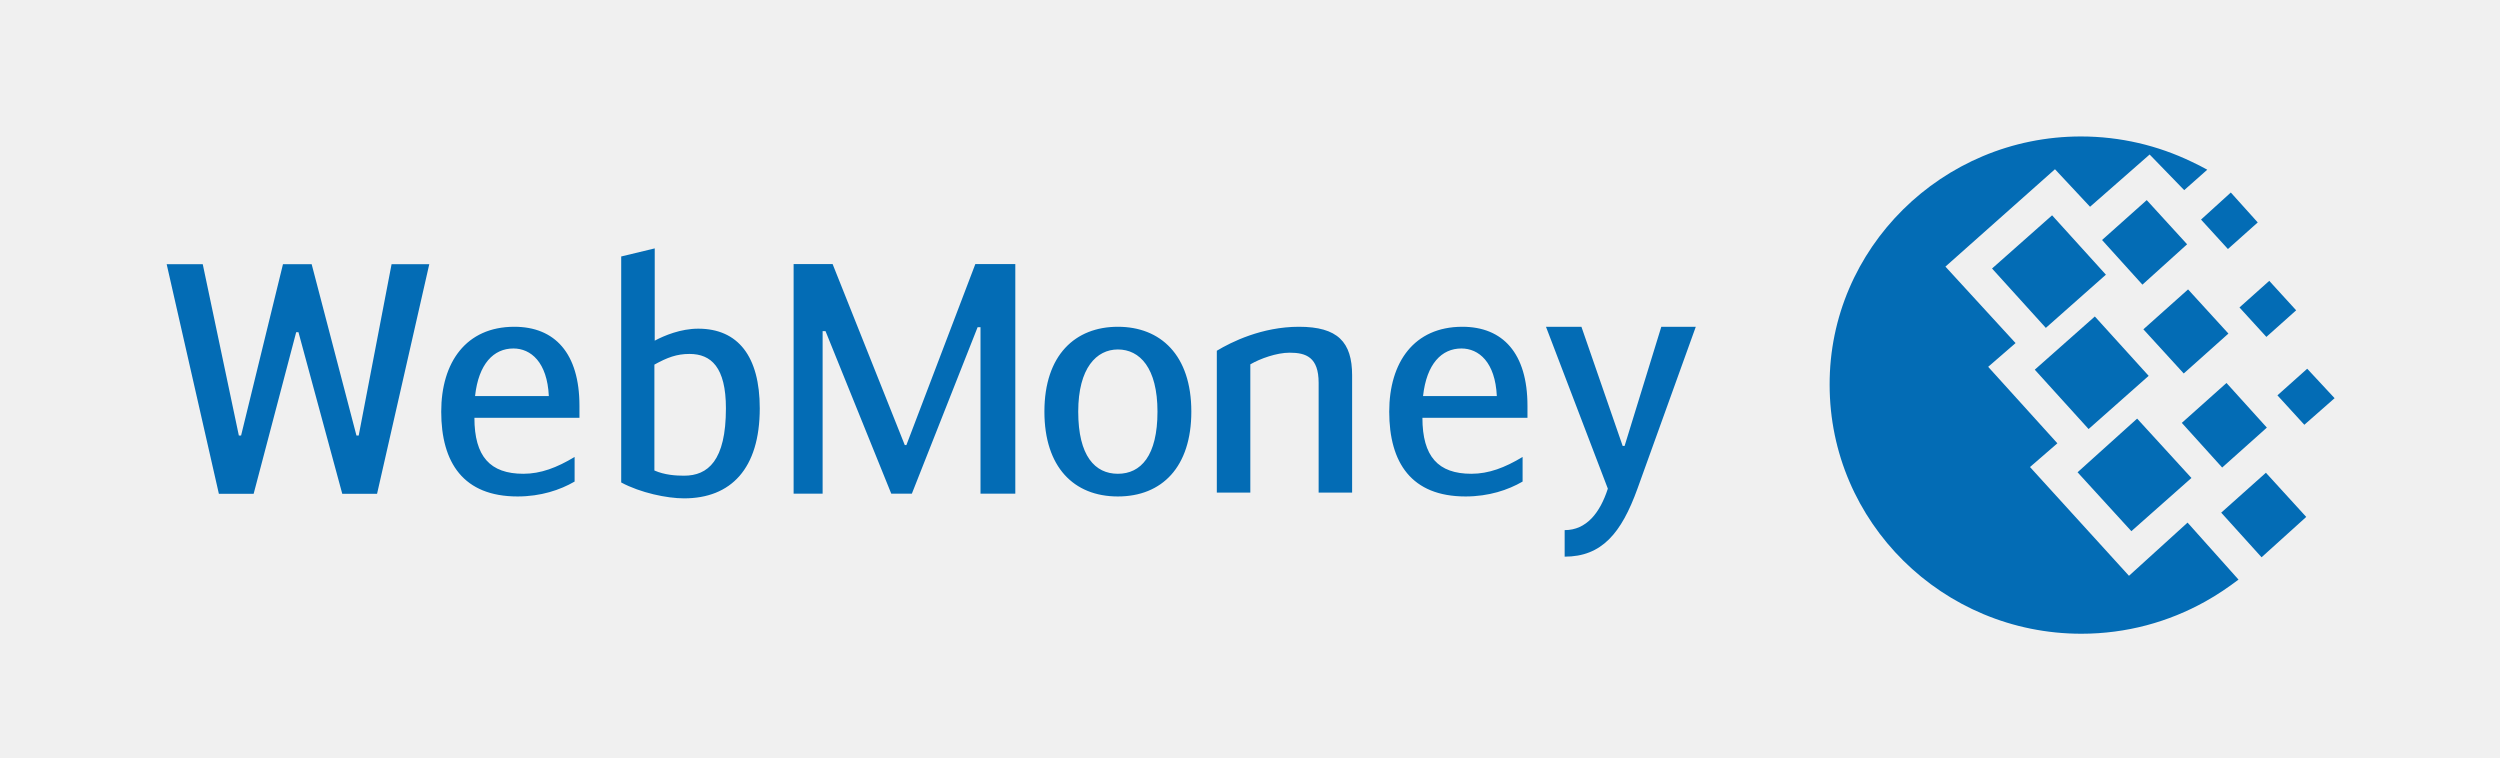
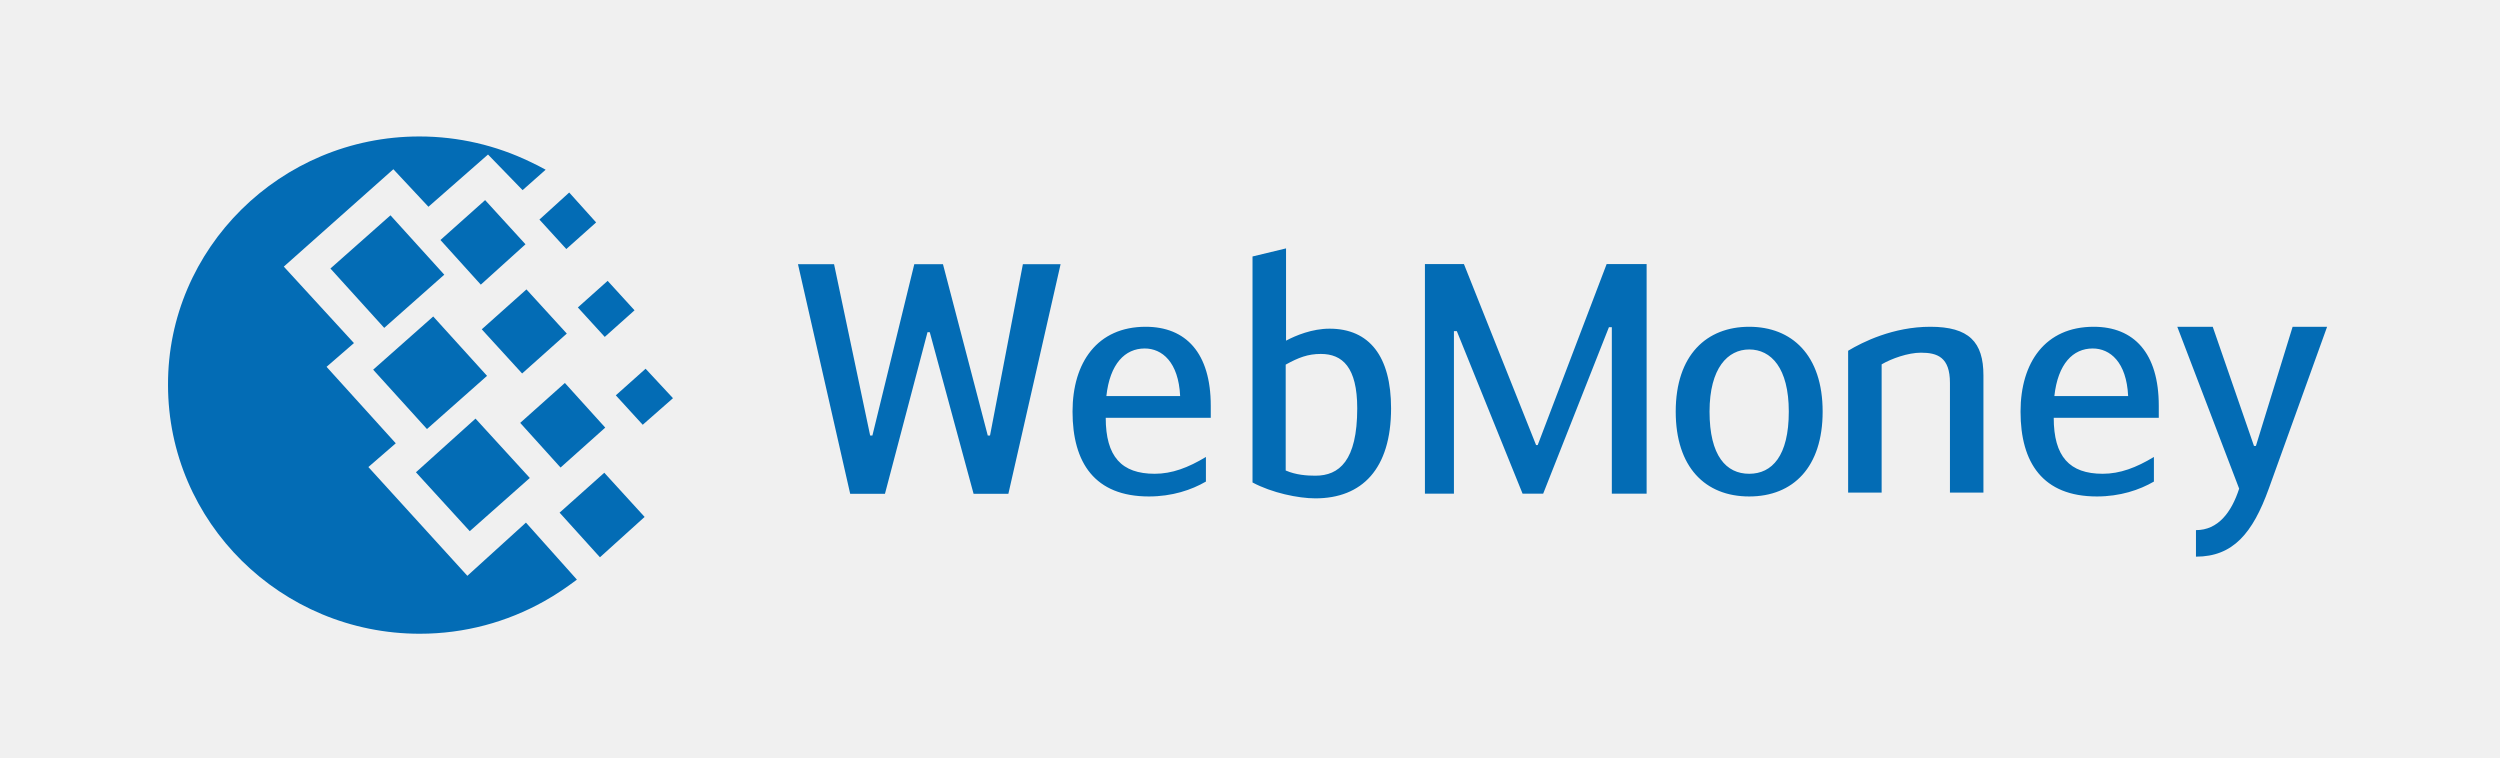
- <svg xmlns="http://www.w3.org/2000/svg" width="990" height="300" viewBox="0 0 990 300" fill="none">
-   <g clip-path="url(#clip0_1508_1885)">
-     <path fill-rule="evenodd" clip-rule="evenodd" d="M259.139 186.315C263.223 188.11 267.692 188.376 270.887 188.376C280.327 188.376 287.465 182.469 287.465 161.701C287.465 145.416 281.596 140.159 273.051 140.159C267.943 140.159 264.244 141.574 259.139 144.389L259.139 186.315ZM259.273 134.903C263.092 132.858 269.598 130.156 276.491 130.156C292.314 130.156 300.865 141.183 300.865 161.701C300.865 185.682 289.379 197.35 270.887 197.35C264.119 197.35 253.657 195.17 245.997 191.057V101.563L259.273 98.362V134.903ZM117.292 131.545H118.189L135.535 195.538H149.316L169.994 104.624H155.064L142.047 172.461H141.154L123.417 104.624H112.057L95.473 172.461H94.58L80.288 104.624H66L86.672 195.538H100.443L117.292 131.545ZM217.337 156.839H188.123C189.52 144.023 195.521 137.998 203.304 137.998C210.192 137.998 216.703 143.379 217.337 156.839ZM227.543 190.7V180.953C220.53 185.176 214.151 187.617 207.262 187.616C194.115 187.616 187.867 180.819 187.867 165.436H229.463V160.691C229.463 139.795 219.632 129.401 203.687 129.401C184.547 129.401 174.724 143.507 174.724 163.006C174.724 183.263 183.528 196.599 204.958 196.599C214.151 196.599 221.802 194.032 227.543 190.7ZM358.931 176.25H358.292L329.715 104.57H314.271V195.491H325.756V131.118H326.9L352.939 195.491H361.098L387.131 129.577H388.282V195.491H402.062V104.57H386.231L358.931 176.25ZM458.363 163.002C458.363 145.692 451.351 138.387 442.675 138.387C434.256 138.387 426.977 145.692 426.977 163.002C426.977 180.571 433.62 187.616 442.675 187.616C451.729 187.616 458.363 180.571 458.363 163.002ZM413.585 163.002C413.585 140.554 425.837 129.401 442.675 129.401C459.522 129.401 471.768 140.554 471.768 163.002C471.768 184.924 460.158 196.599 442.675 196.599C425.195 196.599 413.585 184.924 413.585 163.002ZM481.859 138.897C487.6 135.43 499.727 129.401 514.396 129.401C529.707 129.401 535.438 135.43 535.438 148.634V195.059H522.178V151.587C522.178 141.459 517.21 139.664 510.694 139.664C505.597 139.664 499.081 141.975 495.129 144.283V195.059H481.859L481.859 138.897ZM592.744 156.839H563.527C564.937 144.023 570.926 137.998 578.711 137.998C585.601 137.998 592.116 143.379 592.744 156.839ZM602.949 190.7V180.953C595.944 185.176 589.554 187.617 582.672 187.616C569.529 187.616 563.276 180.819 563.276 165.436H604.877V160.691C604.877 139.795 595.048 129.401 579.094 129.401C559.952 129.401 550.133 143.507 550.133 163.006C550.133 183.263 558.943 196.599 580.366 196.599C589.554 196.599 597.211 194.032 602.949 190.7ZM671.534 129.401H657.878L643.34 176.588H642.574L626.243 129.401H612.205L636.705 193.507C633.636 203.002 628.285 209.93 619.604 209.93V220.437C634.274 220.437 642.049 211.204 648.437 193.507L671.534 129.401Z" fill="#036CB5" />
-     <path d="M824.042 54.039C839.642 54.039 854.485 57.613 867.804 64.007C869.893 64.949 871.996 66.077 874.078 67.206L864.945 75.296L851.254 61.188L827.662 81.877L813.769 67.016L770.387 105.576L798.162 135.859L787.319 145.262L814.721 175.545L803.878 184.943L843.075 228.017L866.274 206.95L886.452 229.527C882.453 232.537 878.077 235.553 873.326 238.181C858.863 246.268 842.117 250.962 824.234 250.962C769.242 250.962 724.536 206.769 724.536 152.416C724.342 98.43 769.055 54.039 824.042 54.039ZM805.773 146.393L829.557 125.325L850.872 148.836L827.083 169.901L805.773 146.393ZM822.712 187.021L846.302 165.768L867.804 189.276L844.019 210.345L822.712 187.021ZM788.849 106.331L812.627 85.264L833.936 108.774L810.151 129.841L788.849 106.331ZM832.412 95.042L850.108 79.243L866.094 96.736L848.398 112.722L832.412 95.042ZM864 167.457L881.69 151.657L897.676 169.333L879.978 185.143L864 167.457ZM879.599 203.01L897.297 187.207L913.269 204.699L895.579 220.683L879.599 203.01ZM886.831 121.751L898.626 111.217L909.277 122.883L897.484 133.413L886.831 121.751ZM871.609 86.954L883.405 76.235L894.064 88.083L882.26 98.616L871.609 86.954ZM901.86 156.551L913.655 146.018L924.5 157.68L912.517 168.21L901.86 156.551ZM848.777 130.405L866.474 114.605L882.453 132.095L864.763 147.897L848.777 130.405Z" fill="#036CB5" />
+ <svg xmlns="http://www.w3.org/2000/svg" width="990" height="300" viewBox="0 0 990 300" fill="none" version="1.1" id="svg67">
+   <g clip-path="url(#clip0_1508_1885)" id="g60">
+     <path fill-rule="evenodd" clip-rule="evenodd" d="m 509.139,186.315 c 4.084,1.795 8.553,2.061 11.748,2.061 9.44,0 16.578,-5.907 16.578,-26.675 0,-16.285 -5.869,-21.542 -14.414,-21.542 -5.108,0 -8.807,1.415 -13.912,4.23 z m 0.134,-51.412 c 3.819,-2.045 10.325,-4.747 17.218,-4.747 15.823,0 24.374,11.027 24.374,31.545 0,23.981 -11.486,35.649 -29.978,35.649 -6.768,0 -17.23,-2.18 -24.89,-6.293 v -89.494 l 13.276,-3.201 z m -141.981,-3.358 h 0.897 l 17.346,63.993 h 13.781 l 20.678,-90.914 h -14.93 l -13.017,67.837 h -0.893 l -17.737,-67.837 h -11.36 l -16.584,67.837 h -0.892 L 330.288,104.624 H 316 l 20.672,90.914 h 13.771 z m 100.045,25.294 h -29.214 c 1.397,-12.816 7.398,-18.841 15.181,-18.841 6.888,0 13.399,5.381 14.033,18.841 z m 10.206,33.861 v -9.747 c -7.013,4.223 -13.392,6.664 -20.281,6.663 -13.147,0 -19.395,-6.797 -19.395,-22.18 h 41.596 v -4.745 c 0,-20.896 -9.831,-31.29 -25.776,-31.29 -19.14,0 -28.963,14.106 -28.963,33.605 0,20.257 8.804,33.593 30.234,33.593 9.193,0 16.844,-2.567 22.585,-5.899 z m 131.388,-14.45 h -0.639 l -28.577,-71.68 h -15.444 v 90.921 h 11.485 v -64.373 h 1.144 l 26.039,64.373 h 8.159 l 26.033,-65.914 h 1.151 v 65.914 h 13.78 V 104.57 h -15.831 z m 99.432,-13.248 c 0,-17.31 -7.012,-24.615 -15.688,-24.615 -8.419,0 -15.698,7.305 -15.698,24.615 0,17.569 6.643,24.614 15.698,24.614 9.054,0 15.688,-7.045 15.688,-24.614 z m -44.778,0 c 0,-22.448 12.252,-33.601 29.09,-33.601 16.847,0 29.093,11.153 29.093,33.601 0,21.922 -11.61,33.597 -29.093,33.597 -17.48,0 -29.09,-11.675 -29.09,-33.597 z m 68.274,-24.105 c 5.741,-3.467 17.868,-9.496 32.537,-9.496 15.311,0 21.042,6.029 21.042,19.233 v 46.425 h -13.26 v -43.472 c 0,-10.128 -4.968,-11.923 -11.484,-11.923 -5.097,0 -11.613,2.311 -15.565,4.619 v 50.776 h -13.27 z m 110.885,17.942 h -29.217 c 1.41,-12.816 7.399,-18.841 15.184,-18.841 6.89,0 13.405,5.381 14.033,18.841 z m 10.205,33.861 v -9.747 c -7.005,4.223 -13.395,6.664 -20.277,6.663 -13.143,0 -19.396,-6.797 -19.396,-22.18 h 41.601 v -4.745 c 0,-20.896 -9.829,-31.29 -25.783,-31.29 -19.142,0 -28.961,14.106 -28.961,33.605 0,20.257 8.81,33.593 30.233,33.593 9.188,0 16.845,-2.567 22.583,-5.899 z m 68.585,-61.299 h -13.656 l -14.538,47.187 h -0.766 l -16.331,-47.187 h -14.038 l 24.5,64.106 c -3.069,9.495 -8.42,16.423 -17.101,16.423 v 10.507 c 14.67,0 22.445,-9.233 28.833,-26.93 z" fill="#036cb5" id="path56" />
+     <path d="m 166.042,54.039 c 15.6,0 30.443,3.574 43.762,9.968 2.089,0.942 4.192,2.07 6.274,3.199 l -9.133,8.09 -13.691,-14.107 -23.592,20.689 -13.893,-14.861 -43.382,38.56 27.775,30.283 -10.843,9.403 27.402,30.283 -10.843,9.398 39.197,43.074 23.199,-21.067 20.178,22.577 c -3.999,3.01 -8.375,6.026 -13.126,8.654 -14.463,8.087 -31.209,12.781 -49.092,12.781 -54.992,0 -99.698,-44.193 -99.698,-98.546 -0.194,-53.986 44.519,-98.377 99.506,-98.377 z m -18.269,92.354 23.784,-21.068 21.315,23.511 -23.789,21.065 z m 16.939,40.628 23.59,-21.253 21.502,23.508 -23.785,21.069 z m -33.863,-80.69 23.778,-21.067 21.309,23.51 -23.785,21.067 z m 43.563,-11.289 17.696,-15.799 15.986,17.493 -17.696,15.986 z m 31.588,72.415 17.69,-15.8 15.986,17.676 -17.698,15.81 z m 15.599,35.553 17.698,-15.803 15.972,17.492 -17.69,15.984 z m 7.232,-81.259 11.795,-10.534 10.651,11.666 -11.793,10.53 z M 213.609,86.954 225.405,76.235 236.064,88.083 224.26,98.616 Z m 30.251,69.597 11.795,-10.533 10.845,11.662 -11.983,10.53 z m -53.083,-26.146 17.697,-15.8 15.979,17.49 -17.69,15.802 z" fill="#036cb5" id="path58" />
  </g>
-   <defs>
+   <defs id="defs65">
    <clipPath id="clip0_1508_1885">
-       <rect width="990" height="300" fill="white" />
+       <rect width="990" height="300" fill="white" id="rect62" />
    </clipPath>
  </defs>
</svg>
